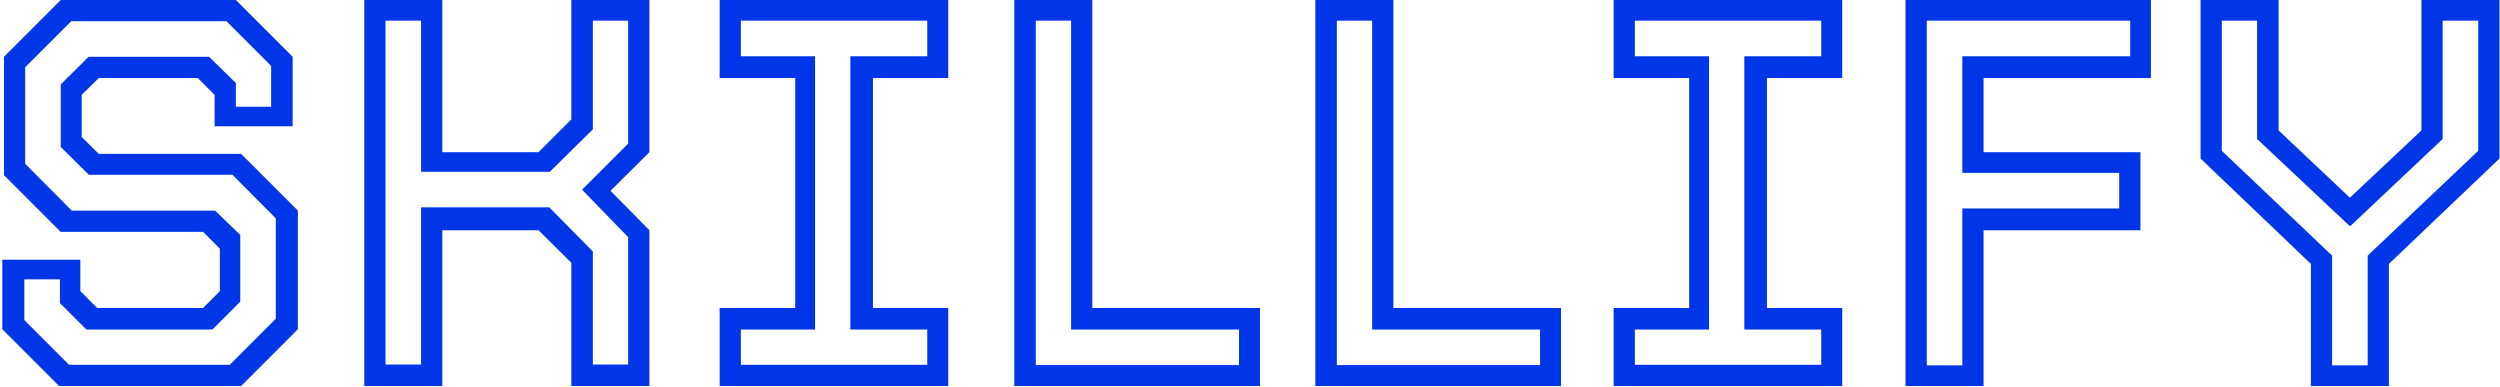
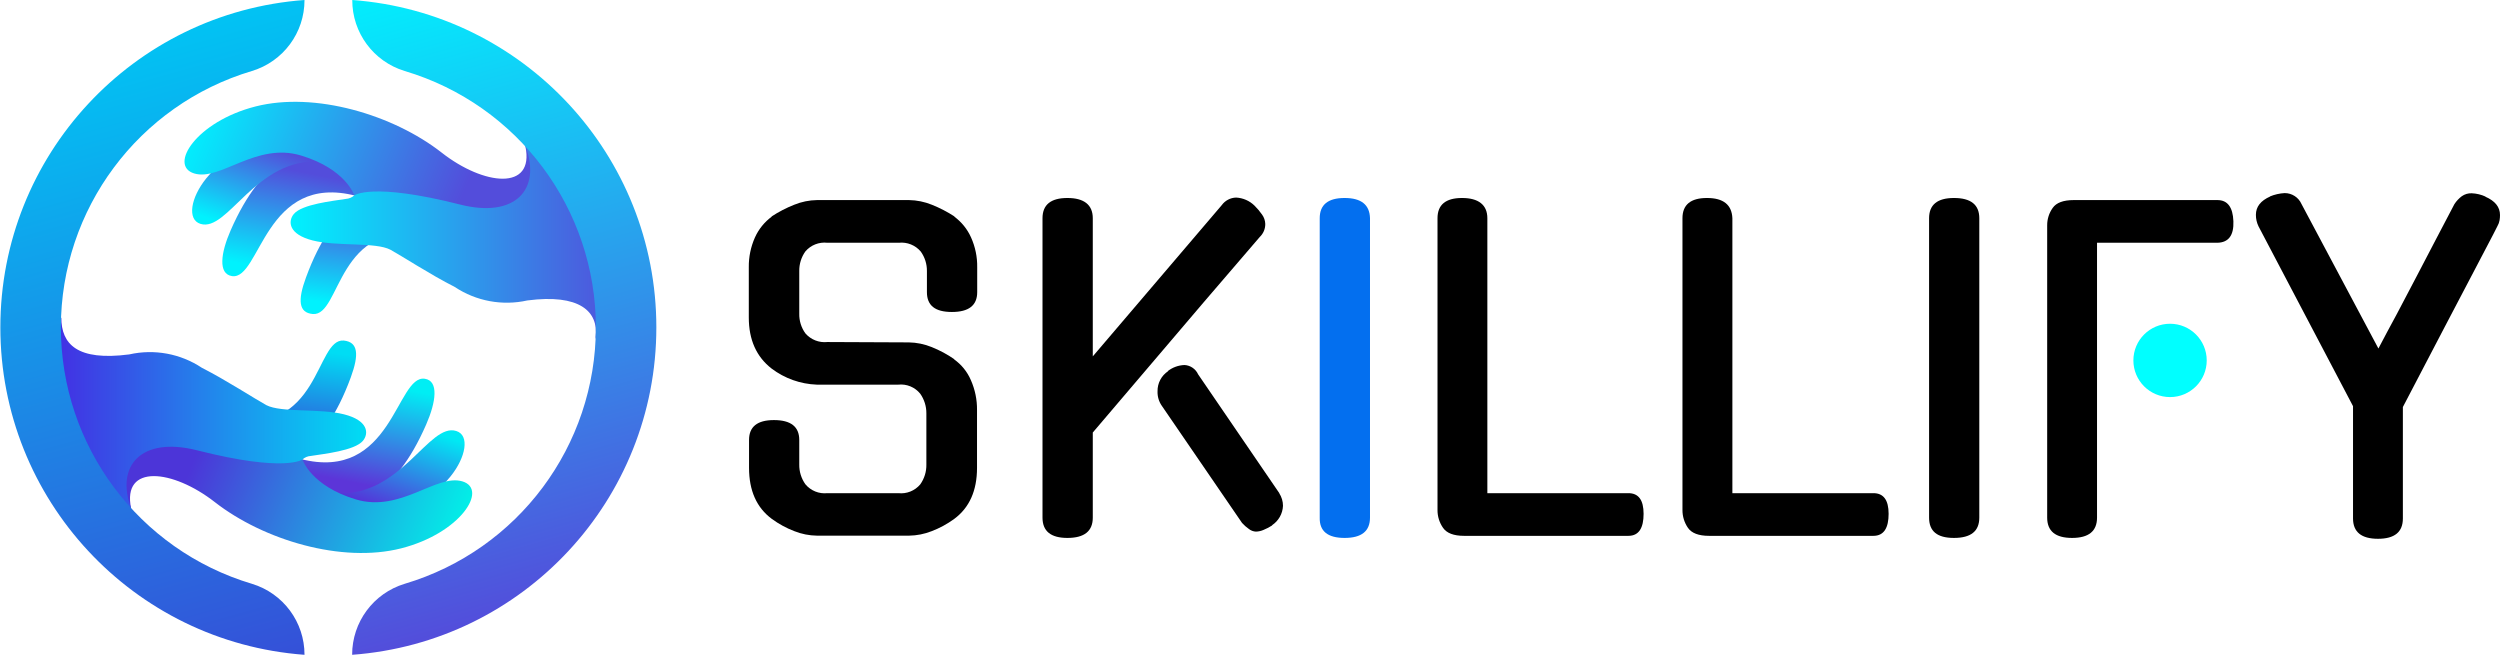
- <svg xmlns="http://www.w3.org/2000/svg" width="680" height="105" viewBox="0 0 680 105" fill="none">
-   <path d="M16.075 105L0.625 89.55V70.65H21.85V79.2L26.425 83.775H55.225L59.8 79.2V67.65L55.225 63.075H16.525L1.075 47.625V15.45L16.525 -7.15256e-06H64.15L79.6 15.45V34.35H58.375V25.8L53.8 21.225H26.875L22.225 25.8V37.275L26.875 41.85H65.575L81.025 57.3V89.55L65.575 105H16.075ZM18.775 99.225H62.5L75.025 86.7V59.4L63.25 47.55H24.175L16.525 39.975V22.95L24.1 15.45H56.875L64.15 22.575V29.025H73.75V17.925L61.6 5.775H19.375L6.85 18.3V44.55L19.525 57.3H58.525L65.35 63.9V82.05L57.775 89.625H23.5L16.3 82.425V75.975H6.625V87.075L18.775 99.225ZM99.08 105V-7.15256e-06H120.305V41.4H146.48L155.405 32.475V-7.15256e-06H176.63V41.4L166.055 51.9L176.63 62.625V105H155.405V71.475L146.48 62.625H120.305V105H99.08ZM104.855 99.15H114.53V56.4H149.405L161.255 68.4V99.15H170.855V64.5L158.33 51.6L170.855 39.075V5.625H161.255V35.175L149.555 46.725H114.53V5.625H104.855V99.15ZM195.742 105V83.775H216.292V21.225H195.742V-7.15256e-06H257.917V21.225H237.442V83.775H257.917V105H195.742ZM201.517 99.225H252.217V89.625H231.292V15.3H252.217V5.625H201.517V15.3H221.692V89.625H201.517V99.225ZM275.887 105V-7.15256e-06H297.112V83.775H342.712V105H275.887ZM281.737 99.3H337.012V89.625H291.337V5.625H281.737V99.3ZM357.771 105V-7.15256e-06H378.996V83.775H424.596V105H357.771ZM363.621 99.3H418.896V89.625H373.221V5.625H363.621V99.3ZM438.906 105V83.775H459.456V21.225H438.906V-7.15256e-06H501.081V21.225H480.606V83.775H501.081V105H438.906ZM444.681 99.225H495.381V89.625H474.456V15.3H495.381V5.625H444.681V15.3H464.856V89.625H444.681V99.225ZM518.301 105V-7.15256e-06H585.051V21.225H539.526V41.4H582.201V62.625H539.526V105H518.301ZM524.076 99.375H533.751V56.7H576.426V47.025H533.751V15.3H579.426V5.625H524.076V99.375ZM628.557 105V71.775L598.557 43.125V-7.15256e-06H619.782V35.475L639.882 54.45H638.457L658.632 35.475V-7.15256e-06H679.857V43.125L649.782 71.775V105H628.557ZM634.332 99.375H644.007V69.525L674.082 41.025V5.625H664.407V37.8L639.357 61.425H639.057L613.932 37.8V5.625H604.332V41.025L634.332 69.525V99.375Z" fill="#0036E8" />
+ <svg xmlns="http://www.w3.org/2000/svg" xmlns:xlink="http://www.w3.org/1999/xlink" viewBox="0 0 407.72 106.79">
+   <defs>
+     <style>.cls-1{fill:url(#linear-gradient);}.cls-2{fill:url(#linear-gradient-2);}.cls-3{fill:url(#linear-gradient-3);}.cls-4{fill:url(#linear-gradient-4);}.cls-5{fill:url(#linear-gradient-5);}.cls-6{fill:url(#linear-gradient-6);}.cls-7{fill:url(#linear-gradient-7);}.cls-8{fill:url(#linear-gradient-8);}.cls-9{fill:url(#linear-gradient-9);}.cls-10{fill:url(#linear-gradient-10);}.cls-11{fill:url(#linear-gradient-11);}.cls-12{fill:url(#linear-gradient-12);}.cls-13{fill:#036fef;}.cls-14{fill:aqua;}</style>
+     <linearGradient id="linear-gradient" x1="57.24" y1="58.41" x2="53.51" y2="74.6" gradientTransform="translate(0.12 5.47) rotate(-1.77)" gradientUnits="userSpaceOnUse">
+       <stop offset="0" stop-color="#00eef4" />
+       <stop offset="1" stop-color="#5c35d8" />
+     </linearGradient>
+     <linearGradient id="linear-gradient-2" x1="41.69" y1="43.95" x2="38.19" y2="59.12" gradientTransform="translate(0.71 16.44) rotate(-5.23)" gradientUnits="userSpaceOnUse">
+       <stop offset="0" stop-color="#00ddf4" />
+       <stop offset="1" stop-color="#354cd8" />
+     </linearGradient>
+     <linearGradient id="linear-gradient-3" x1="74.4" y1="83.28" x2="71.12" y2="97.52" gradientTransform="matrix(0.99, 0.12, -0.12, 0.99, 1.89, -22.77)" gradientUnits="userSpaceOnUse">
+       <stop offset="0" stop-color="#00e9f4" />
+       <stop offset="1" stop-color="#5435d8" />
+     </linearGradient>
+     <linearGradient id="linear-gradient-4" x1="31.84" y1="74.37" x2="74.16" y2="91.56" gradientUnits="userSpaceOnUse">
+       <stop offset="0" stop-color="#4c35d8" />
+       <stop offset="1" stop-color="#00f4e8" />
+     </linearGradient>
+     <linearGradient id="linear-gradient-5" x1="5.64" y1="67.33" x2="59.72" y2="67.33" gradientUnits="userSpaceOnUse">
+       <stop offset="0" stop-color="#4823e2" />
+       <stop offset="1" stop-color="#00ddf4" />
+     </linearGradient>
+     <linearGradient id="linear-gradient-6" x1="305.07" y1="-62.95" x2="301.34" y2="-46.76" gradientTransform="translate(350.94 -27.64) rotate(178.23)" gradientUnits="userSpaceOnUse">
+       <stop offset="0" stop-color="#00f2fe" />
+       <stop offset="1" stop-color="#534ddb" />
+     </linearGradient>
+     <linearGradient id="linear-gradient-7" x1="296.38" y1="-62.24" x2="292.89" y2="-47.07" gradientTransform="translate(350.36 -38.6) rotate(174.77)" xlink:href="#linear-gradient-6" />
+     <linearGradient id="linear-gradient-8" x1="300.43" y1="-75.01" x2="297.15" y2="-60.77" gradientTransform="matrix(-0.99, -0.12, 0.12, -0.99, 349.17, 0.61)" xlink:href="#linear-gradient-6" />
+     <linearGradient id="linear-gradient-9" x1="275.55" y1="-53.99" x2="317.87" y2="-36.79" gradientTransform="translate(351.07 -22.16) rotate(180)" gradientUnits="userSpaceOnUse">
+       <stop offset="0" stop-color="#534ddb" />
+       <stop offset="1" stop-color="#00f2fe" />
+     </linearGradient>
+     <linearGradient id="linear-gradient-10" x1="249.6" y1="-62.21" x2="303.68" y2="-62.21" xlink:href="#linear-gradient-9" />
+     <linearGradient id="linear-gradient-11" x1="17.69" y1="4.95" x2="46.54" y2="107.8" gradientUnits="userSpaceOnUse">
+       <stop offset="0" stop-color="#00c6f4" />
+       <stop offset="1" stop-color="#3550d8" />
+     </linearGradient>
+     <linearGradient id="linear-gradient-12" x1="59.84" y1="-3.57" x2="88.7" y2="99.29" gradientTransform="matrix(1, 0, 0, 1, 0, 0)" xlink:href="#linear-gradient-6" />
+   </defs>
+   <g id="Layer_2" data-name="Layer 2">
+     <g id="OBJECTS">
+       <path class="cls-1" d="M58,81.68s6.12-.09,11.51-12.46c1.6-3.67,2.08-7.11-.23-7.45C64.62,61.07,64,78.72,49,74.85c-10.58,1.07-1.07,4.21-.32,4.41s5.75,4.09,5.75,4.09Z" />
+       <path class="cls-2" d="M46.47,74.67s6.1-.46,10.74-13.13c1.38-3.76,1.19-5.75-1.14-6-4.68-.41-3.78,15.78-19,12.81-10.49,1.71-.81,4.27-.05,4.43s6,3.73,6,3.73Z" />
+       <path class="cls-3" d="M64.69,82.18s4.08,1.38,8.8-4.5c2.5-3.11,3.15-6.7.92-7.39C69.93,68.88,65.5,81,54.89,80.46s-4.22,3.61-3.51,3.92,8.81,1,8.81,1Z" />
+       <path class="cls-4" d="M49.33,74.93s1.34,4.29,8.68,6.51,13.16-4.22,17.41-2.93-.33,8.46-10,10.92S43,88.09,35.05,81.9c-6.91-5.4-15.17-6.27-13.67,1-4.51,1.29-6-6-6-6.38V71.57l6.49-3.46,9.28,1.45,11.75,3.88Z" />
+       <path class="cls-5" d="M49.33,74.93a2.22,2.22,0,0,1,1.36-.57c2.14-.34,7.14-.86,8.5-2.47,1-1.21.87-3.32-3.09-4.32s-10.22-.23-12.67-1.5c-1.83-1-6.42-4-10.51-6.09A15.32,15.32,0,0,0,21.08,57.8C12.59,58.91,10,56.13,10,51.79l-4.31,8L8.43,71.2s5.74,3.38,6.77,6.06c2.05-.15,4.61,5.26,6.18,5.62C18.81,76,23,71.13,32.14,73.44,46.56,77.1,49.33,74.93,49.33,74.93Z" />
+       <path class="cls-6" d="M49.13,25.11s-6.12.1-11.52,12.47c-1.6,3.66-2.08,7.1.23,7.45,4.65.69,5.28-17,20.26-13.08,10.57-1.08,1.07-4.22.31-4.42s-5.74-4.09-5.74-4.09Z" />
+       <path class="cls-7" d="M60.64,32.12s-6.1.46-10.74,13.14C48.52,49,48.71,51,51,51.21c4.68.42,3.79-15.77,19-12.81,10.48-1.71.81-4.27,0-4.42s-6-3.74-6-3.74Z" />
+       <path class="cls-8" d="M42.41,24.62s-4.07-1.38-8.79,4.49c-2.51,3.12-3.15,6.7-.93,7.4,4.49,1.4,8.92-10.75,19.53-10.18s4.22-3.6,3.51-3.92-8.82-1-8.82-1Z" />
+       <path class="cls-9" d="M57.78,31.87s-1.35-4.3-8.69-6.51-13.16,4.21-17.41,2.93.34-8.47,10-10.93,22.45,1.35,30.35,7.53c6.9,5.41,15.17,6.27,13.66-1s6,6,6,6.38v4.92l-6.48,3.47L76,37.23,64.23,33.35Z" />
+       <path class="cls-10" d="M57.78,31.87a2.31,2.31,0,0,1-1.37.57c-2.13.34-7.14.85-8.49,2.46-1,1.21-.87,3.32,3.09,4.32s10.22.23,12.67,1.51c1.83,1,6.41,4,10.5,6.08A15.34,15.34,0,0,0,86,49c8.49-1.11,11.66,1.77,11.13,6,.88,5.08,4.31-8,4.31-8L98.67,35.6s-5.73-3.39-6.76-6.06c-2,.14-4.62-5.27-6.19-5.62C88.3,30.82,84.1,35.67,75,33.35,60.54,29.69,57.78,31.87,57.78,31.87Z" />
+       <path class="cls-11" d="M49.66,106.79a12.07,12.07,0,0,0-8.58-11.58,43.64,43.64,0,0,1,0-83.63A12.06,12.06,0,0,0,49.66,0h0a53.54,53.54,0,0,0,0,106.79Z" />
+       <path class="cls-12" d="M57.45,0h0A12.06,12.06,0,0,0,66,11.58a43.63,43.63,0,0,1,0,83.63,12.07,12.07,0,0,0-8.57,11.58h0A53.54,53.54,0,0,0,57.45,0Z" />
+     </g>
+     <g id="Text">
+       <path d="M148.22,55.84a10.3,10.3,0,0,1,3.72.76,18.65,18.65,0,0,1,3.72,2h-.07A8,8,0,0,1,158.34,62a11.7,11.7,0,0,1,1,4.89V76.3q0,5.58-3.72,8.33a15.75,15.75,0,0,1-3.68,2,10.43,10.43,0,0,1-3.69.73h-15a10.35,10.35,0,0,1-3.69-.73,15.75,15.75,0,0,1-3.68-2q-3.72-2.75-3.72-8.33V71.75q0-3.24,4.06-3.24c2.76,0,4.13,1.08,4.13,3.24v4a5.41,5.41,0,0,0,1,3.23,4.09,4.09,0,0,0,3.58,1.45H146.5A4.09,4.09,0,0,0,150.08,79a5.4,5.4,0,0,0,1-3.23V67.41a5.49,5.49,0,0,0-1-3.2,4.05,4.05,0,0,0-3.58-1.48H133.21a13,13,0,0,1-7.37-2.62q-3.72-2.89-3.72-8.33v-8.2a11.57,11.57,0,0,1,1-4.85,8.57,8.57,0,0,1,2.76-3.41h-.07a20.54,20.54,0,0,1,3.72-1.93,10.22,10.22,0,0,1,3.72-.76h15a10.3,10.3,0,0,1,3.72.76,21.22,21.22,0,0,1,3.72,1.93h-.07a8.55,8.55,0,0,1,2.75,3.41,11.41,11.41,0,0,1,1,4.85v4.07c0,2.16-1.38,3.23-4.13,3.23s-4.07-1.07-4.07-3.23V44.2a5.36,5.36,0,0,0-1-3.17,4.11,4.11,0,0,0-3.58-1.44H134.93A4.11,4.11,0,0,0,131.35,41a5.37,5.37,0,0,0-1,3.17v7a5.28,5.28,0,0,0,1,3.2,4.15,4.15,0,0,0,3.58,1.41Z" />
+       <path d="M199.25,33.46a3,3,0,0,1,2.34-1.24,4.62,4.62,0,0,1,3,1.31A10.6,10.6,0,0,1,205.83,35a2.73,2.73,0,0,1,.52,1.52,2.88,2.88,0,0,1-.9,2.13l-9.23,10.75-18,21.14V84.42q0,3.31-4.14,3.31c-2.7,0-4.06-1.1-4.06-3.31V35.59c0-2.2,1.36-3.3,4.06-3.3s4.14,1.1,4.14,3.3V58.12Zm-9.78,32.71a3.9,3.9,0,0,1-.69-2.34,3.86,3.86,0,0,1,1.73-3.3h-.07a4.7,4.7,0,0,1,2.75-1,2.6,2.6,0,0,1,2.21,1.52L208.69,80.5l-.07-.07a3.77,3.77,0,0,1,.62,2.07,4,4,0,0,1-1.79,3.16h.07a8.15,8.15,0,0,1-1.45.76,3.27,3.27,0,0,1-1.24.28,2,2,0,0,1-1.14-.42,6.68,6.68,0,0,1-1.13-1Z" />
+       <path class="cls-13" d="M223.43,84.42q0,3.31-4.14,3.31t-4.06-3.31V35.59q0-3.3,4.06-3.3t4.14,3.3Z" />
+       <path d="M238.78,87.39c-1.7,0-2.84-.44-3.44-1.31a5,5,0,0,1-.9-2.9V35.59c0-2.2,1.34-3.3,4-3.3s4.13,1.1,4.13,3.3V80.43h23c1.66,0,2.48,1.12,2.48,3.37s-.73,3.59-2.48,3.59Z" />
+       <path d="M278.73,87.39c-1.7,0-2.85-.44-3.45-1.31a5.07,5.07,0,0,1-.89-2.9V35.59q0-3.3,4-3.3t4.14,3.3V80.43h23c1.65,0,2.48,1.12,2.48,3.37s-.74,3.59-2.48,3.59Z" />
+       <path d="M322.8,84.42c0,2.21-1.37,3.31-4.13,3.31s-4.06-1.1-4.06-3.31V35.59q0-3.3,4.06-3.3c2.76,0,4.13,1.1,4.13,3.3Z" />
+       <path d="M342,84.42q0,3.31-4.07,3.31c-2.7,0-4.06-1.1-4.06-3.31V36.76a4.83,4.83,0,0,1,.9-2.85c.59-.85,1.74-1.28,3.44-1.28h23.42q2.48,0,2.61,3.45t-2.61,3.51H342Zm17.63-25.55a5.71,5.71,0,0,1-.45,2.24A5.44,5.44,0,0,1,358,62.94a6.26,6.26,0,0,1-1.82,1.2,5.66,5.66,0,0,1-2.28.45,5.44,5.44,0,0,1-4-1.65,5.83,5.83,0,0,1,0-8.13,5.44,5.44,0,0,1,4-1.65,5.83,5.83,0,0,1,2.28.44A6,6,0,0,1,358,54.84a5.87,5.87,0,0,1,1.24,1.83A5.45,5.45,0,0,1,359.65,58.87Z" />
+       <path d="M391.88,84.56q0,3.31-4.06,3.31t-4.07-3.31V66.24L368.33,36.9a4.29,4.29,0,0,1-.42-1.86c0-1.33.78-2.31,2.34-3h-.06a7.4,7.4,0,0,1,2.41-.55,3,3,0,0,1,2.75,1.79l12.54,23.56q1.37-2.62,3-5.62l3.2-6.09,3.2-6.13q1.59-3,3-5.72A5.14,5.14,0,0,1,401.49,32a2.64,2.64,0,0,1,1.62-.48,6,6,0,0,1,2.27.55h-.07c1.61.69,2.41,1.7,2.41,3a5.07,5.07,0,0,1-.07.86,2.85,2.85,0,0,1-.34.93c-.42.83-.93,1.84-1.55,3s-1.49,2.86-2.62,5l-4.37,8.33-6.89,13.19Z" />
+       <circle class="cls-14" cx="353.91" cy="58.78" r="5.98" />
+     </g>
+   </g>
</svg>
